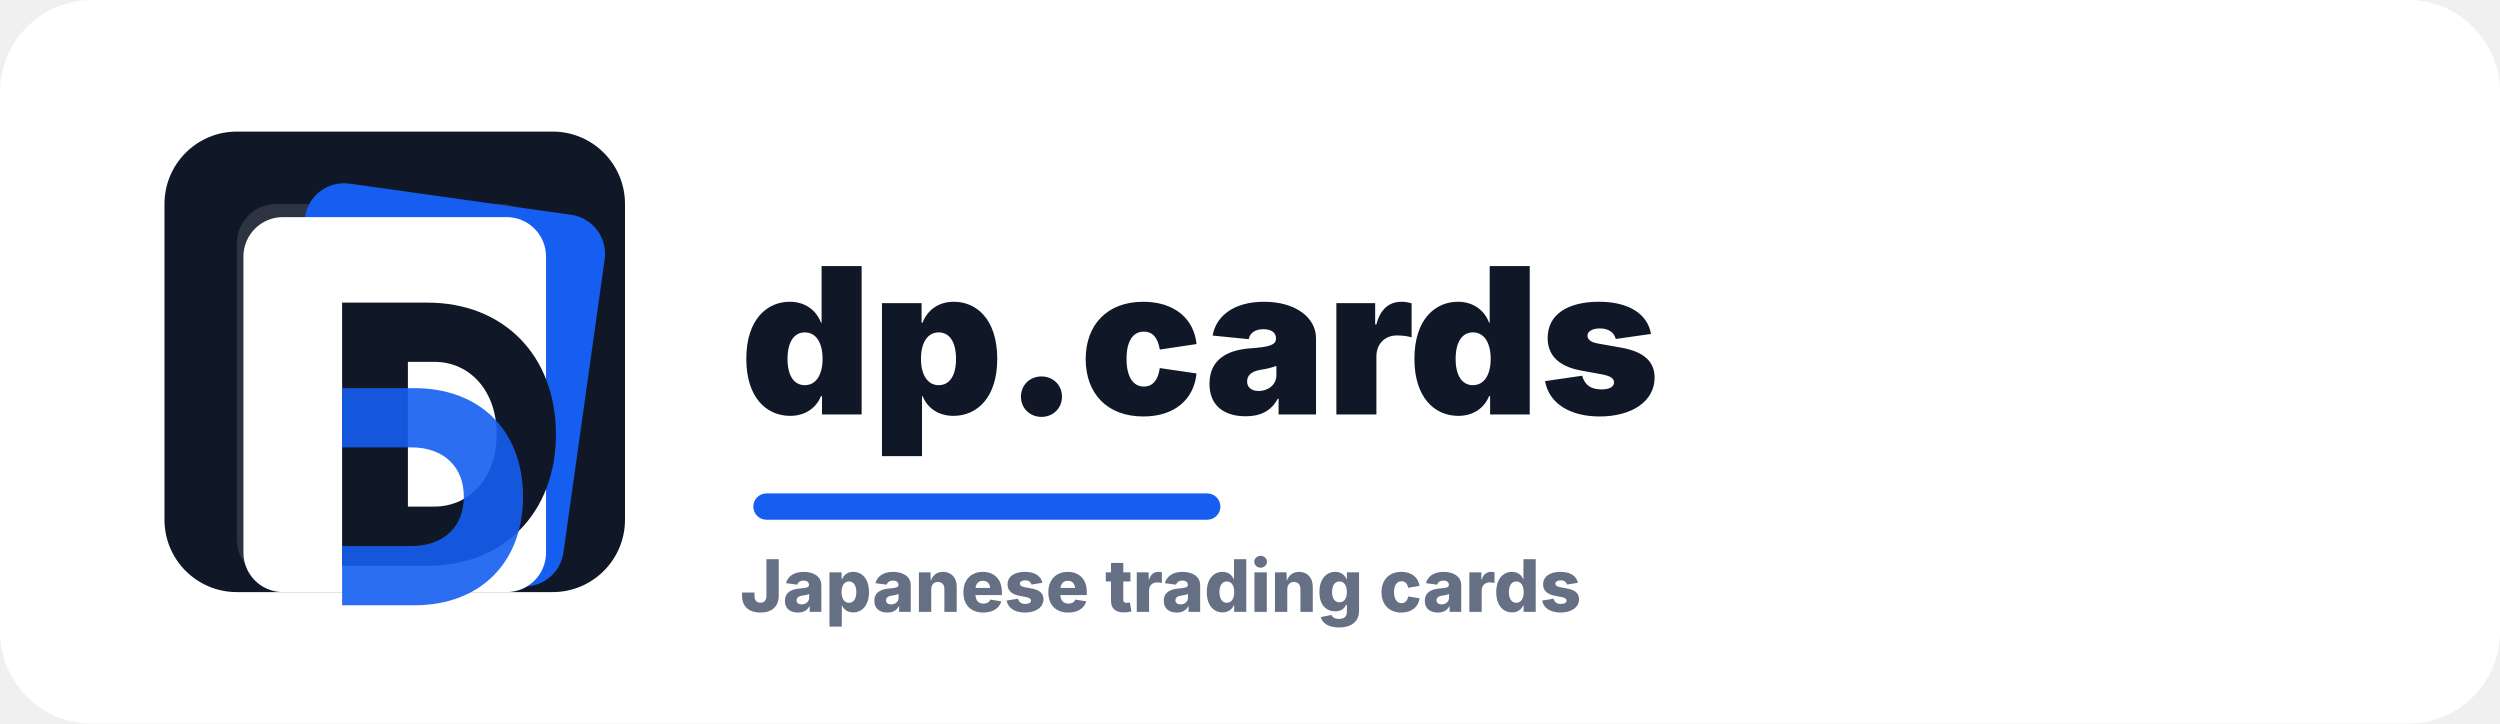
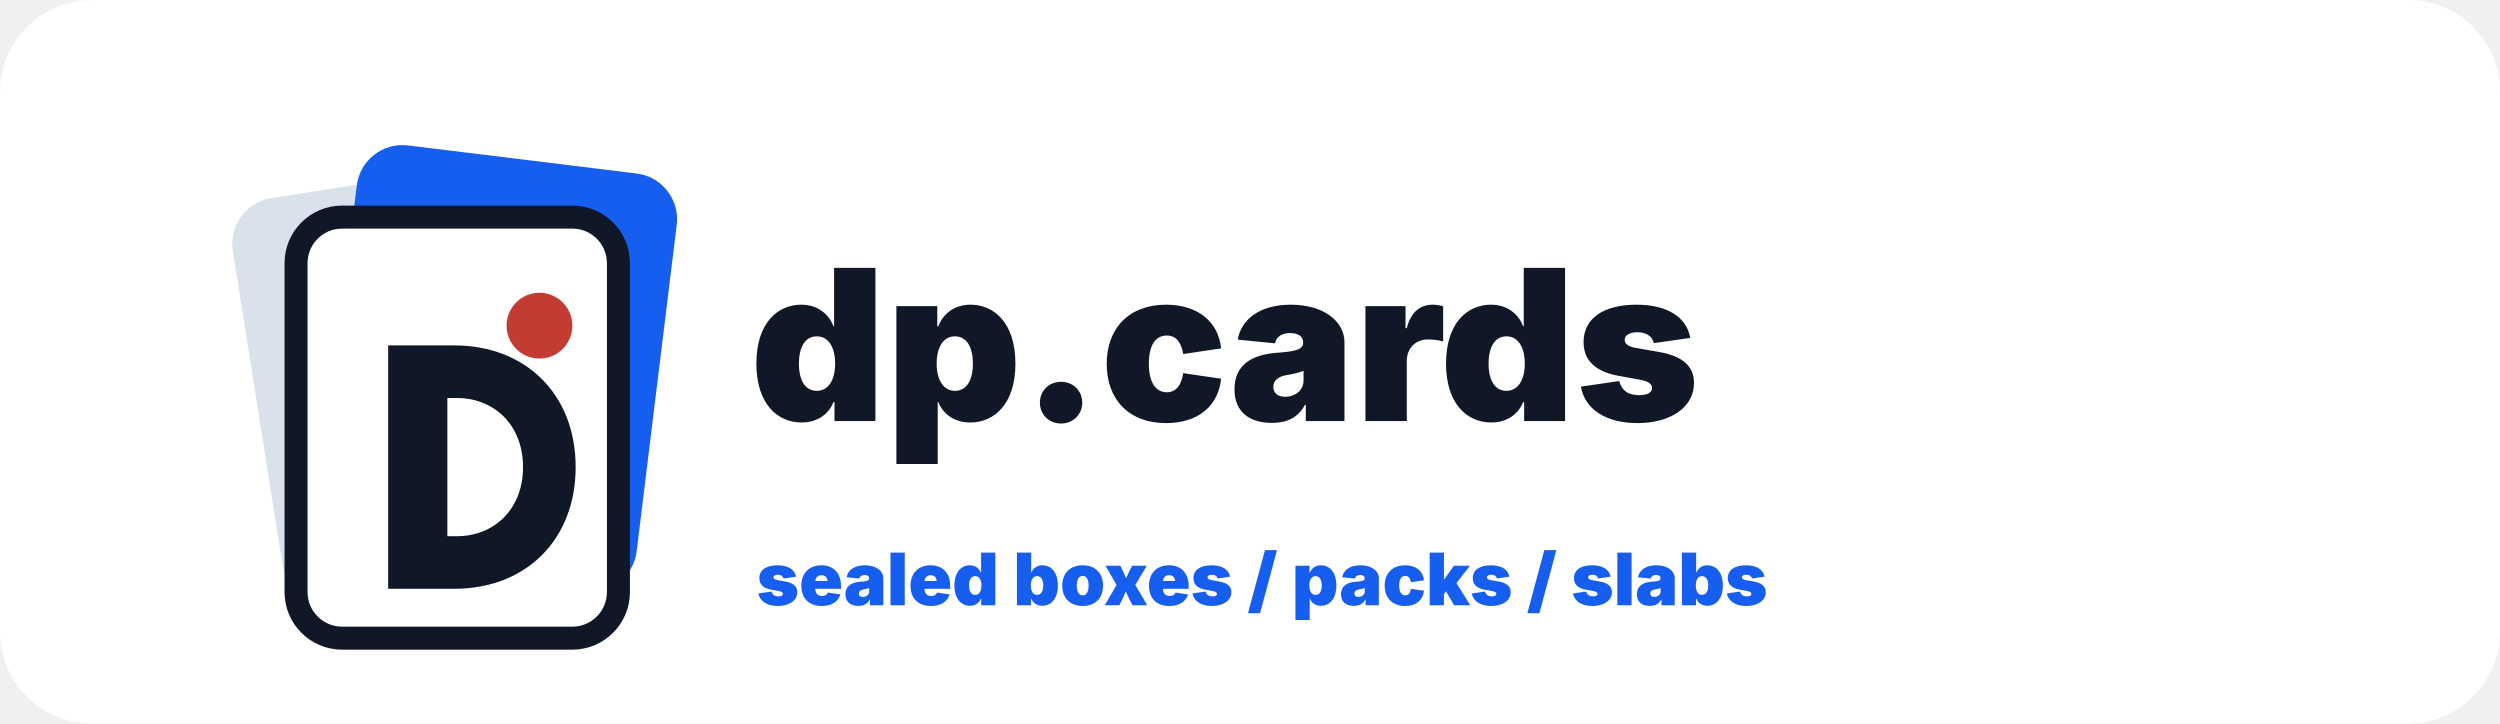
<svg xmlns="http://www.w3.org/2000/svg" width="760" height="220" viewBox="0 0 760 220" role="img" aria-labelledby="title desc">
  <rect width="760" height="220" rx="28" fill="#ffffff" />
-   <g transform="translate(50 40)">
-     <rect width="140" height="140" rx="22" fill="#101828" />
-     <rect x="22" y="22" width="92" height="114" rx="12" fill="#ffffff" opacity="0.12" />
-     <rect x="36" y="20" width="92" height="114" rx="12" fill="#155eef" transform="rotate(8 82 77)" />
-     <rect x="24" y="26" width="92" height="114" rx="12" fill="#ffffff" />
-     <path d="M54 52h26c23 0 39 16 39 40s-16 40-39 40H54V52Zm20 18v44h8c11 0 19-9 19-22s-8-22-19-22h-8Z" fill="#101828" />
-     <path d="M54 78h22c20 0 33 13 33 33s-13 33-33 33H54v-18h21c10 0 16-6 16-15s-6-15-16-15H54V78Z" fill="#155eef" opacity="0.9" />
+   <g transform="translate(58 42)">
+     <rect x="20" y="12" width="98" height="128" rx="14" fill="#d9e1ec" transform="rotate(-9 69 76)" />
+     <rect x="44" y="6" width="98" height="128" rx="14" fill="#155eef" transform="rotate(7 93 70)" />
+     <rect x="32" y="24" width="98" height="128" rx="14" fill="#ffffff" stroke="#101828" stroke-width="7" />
+     <path d="M60 63h20c22 0 37 15 37 37s-15 37-37 37H60V63Zm18 16v42h3c11 0 20-8 20-21s-9-21-20-21h-3Z" fill="#101828" />
+     <circle cx="106" cy="57" r="10" fill="#c33b32" />
  </g>
-   <g transform="translate(225 68)">
-     <text x="0" y="58" font-family="Inter, Arial, sans-serif" font-size="62" font-weight="900" letter-spacing="0" fill="#101828">dp.cards</text>
-     <rect x="4" y="82" width="142" height="8" rx="4" fill="#155eef" />
-     <text x="0" y="118" font-family="Inter, Arial, sans-serif" font-size="22" font-weight="800" letter-spacing="0" fill="#667085">Japanese trading cards</text>
+   <g transform="translate(228 68)">
+     <text x="0" y="60" font-family="Inter, Arial, sans-serif" font-size="64" font-weight="950" letter-spacing="0" fill="#101828">dp.cards</text>
+     <text x="2" y="116" font-family="Inter, Arial, sans-serif" font-size="22" font-weight="850" letter-spacing="0" fill="#155eef">sealed boxes / packs / slabs</text>
  </g>
</svg>
